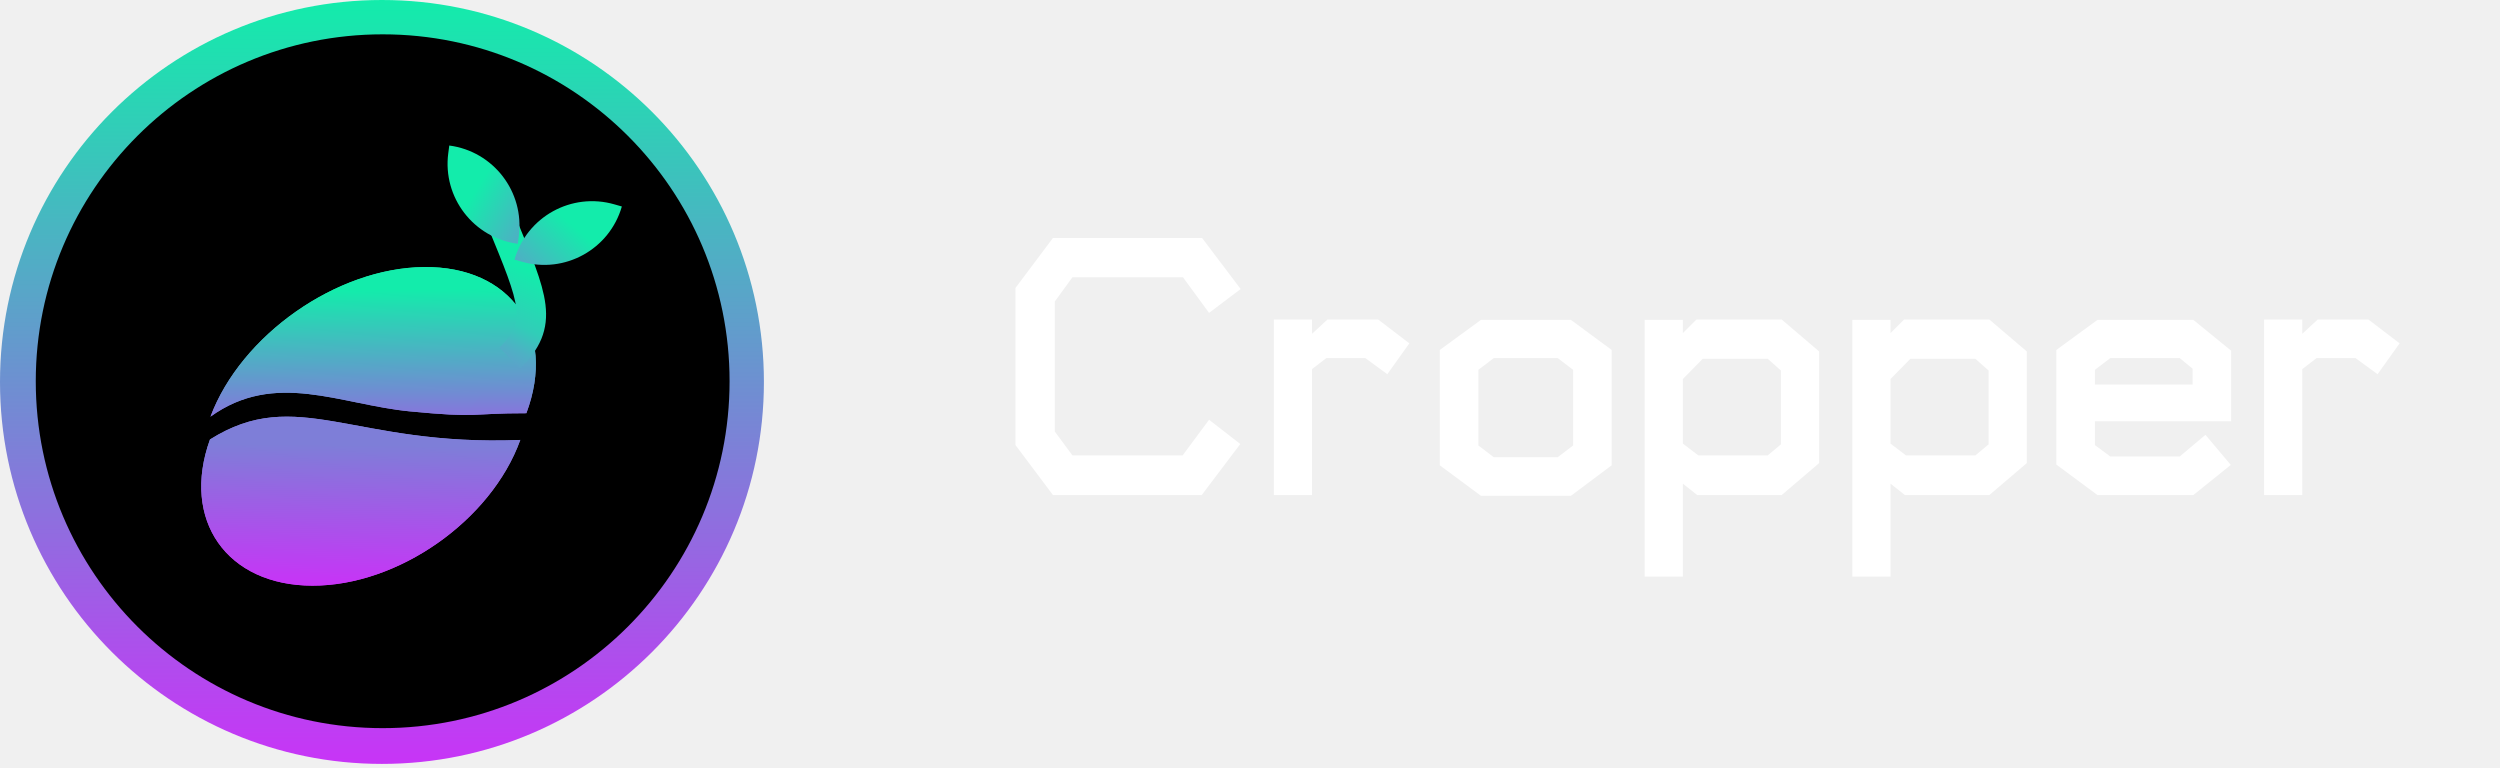
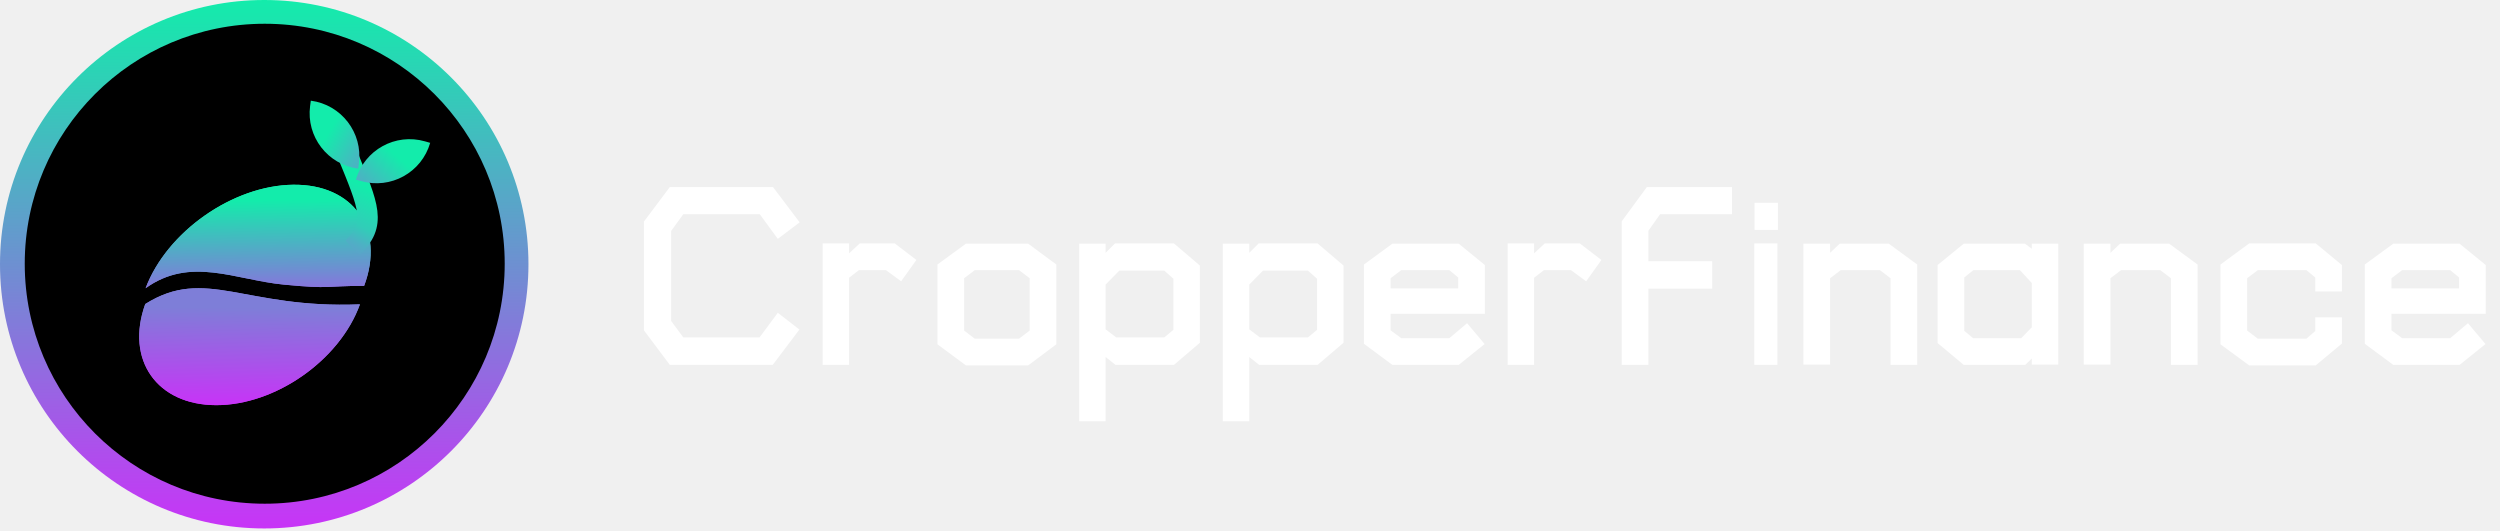
- <svg xmlns="http://www.w3.org/2000/svg" width="101" height="31" viewBox="0 0 101 31" fill="none">
-   <path d="M48.846 12.641L47.792 11.201H43.326L42.614 12.181V17.433L43.326 18.398H47.778L48.846 16.958L50.107 17.938L48.549 20H42.54L41.026 17.982V11.632L42.54 9.614H48.564L50.122 11.676L48.846 12.641ZM56.048 15.118L55.158 14.466H53.585L53.006 14.911V20H51.463V12.908H53.006V13.486L53.63 12.908H55.677L56.938 13.872L56.048 15.118ZM63.465 20.03H59.83L58.168 18.798V14.139L59.83 12.923H63.465L65.112 14.139V18.798L63.465 20.03ZM63.554 14.941L62.931 14.466H60.349L59.726 14.941V17.997L60.349 18.472H62.931L63.554 17.997V14.941ZM71.98 20H68.567L67.989 19.54V23.294H66.445V12.923H67.989V13.457L68.538 12.908H71.98L73.493 14.199V18.709L71.98 20ZM71.95 14.97L71.416 14.495H68.79L67.989 15.311V17.923L68.612 18.398H71.416L71.95 17.952V14.97ZM80.369 20H76.957L76.378 19.54V23.294H74.835V12.923H76.378V13.457L76.927 12.908H80.369L81.883 14.199V18.709L80.369 20ZM80.34 14.97L79.805 14.495H77.179L76.378 15.311V17.923L77.001 18.398H79.805L80.34 17.952V14.97ZM84.634 17.018V17.982L85.257 18.442H88.061L89.1 17.567L90.124 18.783L88.61 20H84.738L83.076 18.768V14.139L84.738 12.923H88.61L90.139 14.169V17.018H84.634ZM88.581 14.896L88.061 14.466H85.257L84.634 14.941V15.534H88.581V14.896ZM96.054 15.118L95.163 14.466H93.591L93.012 14.911V20H91.469V12.908H93.012V13.486L93.635 12.908H95.683L96.944 13.872L96.054 15.118Z" fill="white" />
-   <circle cx="15.431" cy="15.431" r="15.431" fill="url(#paint0_linear_15:297)" />
+ <svg xmlns="http://www.w3.org/2000/svg" width="146" height="31" viewBox="0 0 146 31" fill="none">
+   <path d="M45.424 13.949L44.371 12.51H39.905L39.193 13.489V18.742L39.905 19.706H44.356L45.424 18.267L46.685 19.246L45.127 21.309H39.118L37.605 19.291V12.94L39.118 10.923H45.142L46.7 12.985L45.424 13.949ZM52.626 16.427L51.736 15.774H50.163L49.585 16.22V21.309H48.042V14.216H49.585V14.795L50.208 14.216H52.255L53.517 15.181L52.626 16.427ZM60.044 21.338H56.409L54.747 20.107V15.448L56.409 14.231H60.044L61.691 15.448V20.107L60.044 21.338ZM60.133 16.249L59.51 15.774H56.928L56.305 16.249V19.306L56.928 19.78H59.51L60.133 19.306V16.249ZM68.558 21.309H65.146L64.567 20.849V24.603H63.024V14.231H64.567V14.765L65.116 14.216H68.558L70.072 15.507V20.018L68.558 21.309ZM68.528 16.279L67.994 15.804H65.368L64.567 16.62V19.232L65.19 19.706H67.994L68.528 19.261V16.279ZM76.948 21.309H73.535L72.956 20.849V24.603H71.413V14.231H72.956V14.765L73.505 14.216H76.948L78.461 15.507V20.018L76.948 21.309ZM76.918 16.279L76.384 15.804H73.758L72.956 16.62V19.232L73.58 19.706H76.384L76.918 19.261V16.279ZM81.212 18.326V19.291L81.835 19.751H84.64L85.678 18.875L86.702 20.092L85.189 21.309H81.316L79.654 20.077V15.448L81.316 14.231H85.189L86.717 15.478V18.326H81.212ZM85.159 16.205L84.64 15.774H81.835L81.212 16.249V16.843H85.159V16.205ZM92.632 16.427L91.742 15.774H90.169L89.591 16.22V21.309H88.047V14.216H89.591V14.795L90.214 14.216H92.261L93.522 15.181L92.632 16.427ZM96.95 12.51L96.267 13.475V15.255H99.991V16.858H96.267V21.309H94.709V12.926L96.178 10.923H101.149V12.51H96.95ZM102.465 13.43V11.842H103.83V13.43H102.465ZM102.45 21.309V14.216H103.8V21.309H102.45ZM110.408 21.309V16.249L109.785 15.774H107.5L106.877 16.249V21.294H105.319V14.231H106.877V14.765L107.441 14.231H110.304L111.966 15.448V21.309H110.408ZM118.659 21.294V20.938L118.273 21.309H114.683L113.154 20.033V15.478L114.683 14.231H118.258L118.659 14.528V14.231H120.202V21.294H118.659ZM118.659 16.531L117.962 15.774H115.246L114.712 16.205V19.32L115.232 19.751H118.036L118.659 19.113V16.531ZM126.781 21.309V16.249L126.158 15.774H123.873L123.25 16.249V21.294H121.692V14.231H123.25V14.765L123.814 14.231H126.678L128.339 15.448V21.309H126.781ZM135.24 21.338H131.353L129.676 20.107V15.448L131.353 14.216H135.24L136.768 15.478V17.021H135.21V16.205L134.691 15.774H131.857L131.234 16.249V19.306L131.857 19.78H134.691L135.21 19.335V18.534H136.768V20.062L135.24 21.338ZM139.663 18.326V19.291L140.287 19.751H143.091L144.129 18.875L145.153 20.092L143.64 21.309H139.767L138.105 20.077V15.448L139.767 14.231H143.64L145.168 15.478V18.326H139.663ZM143.61 16.205L143.091 15.774H140.287L139.663 16.249V16.843H143.61V16.205Z" fill="white" />
+   <circle cx="15.431" cy="15.431" r="15.431" fill="url(#paint0_linear_102_493)" />
  <ellipse cx="15.46" cy="15.402" rx="14.015" ry="14.015" fill="black" />
-   <path d="M17.125 10.789C13.601 10.827 9.74 13.533 8.503 16.833C11.119 14.951 13.736 16.346 16.564 16.62C19.392 16.895 18.959 16.693 21.265 16.694C22.502 13.394 20.649 10.75 17.125 10.789Z" fill="url(#paint1_linear_15:297)" />
-   <path d="M12.623 23.661C9.161 23.656 7.308 21.012 8.483 17.755C12.003 15.538 14.287 18.05 21.02 17.774C19.845 21.031 16.085 23.666 12.623 23.661Z" fill="url(#paint2_linear_15:297)" />
-   <path d="M17.125 10.789C13.601 10.827 9.741 13.533 8.503 16.833C11.119 14.951 13.736 16.346 16.564 16.62C19.392 16.895 18.959 16.693 21.265 16.694C22.502 13.394 20.649 10.75 17.125 10.789Z" fill="url(#paint3_linear_15:297)" />
-   <path d="M12.623 23.661C9.161 23.656 7.308 21.012 8.483 17.755C12.003 15.538 14.287 18.05 21.02 17.774C19.845 21.031 16.085 23.666 12.623 23.661Z" fill="url(#paint4_linear_15:297)" />
-   <path d="M20.598 14.468C22 13.066 21.581 12.161 20.243 8.901" stroke="url(#paint5_linear_15:297)" stroke-width="1.187" />
-   <path d="M21.086 10.574C22.817 11.073 24.625 10.074 25.123 8.342V8.342L24.822 8.256C23.091 7.757 21.283 8.756 20.785 10.488V10.488L21.086 10.574Z" fill="url(#paint6_linear_15:297)" />
-   <path d="M20.959 9.539C21.194 7.753 19.937 6.114 18.151 5.879V5.879L18.11 6.19C17.875 7.976 19.132 9.614 20.918 9.849V9.849L20.959 9.539Z" fill="url(#paint7_linear_15:297)" />
+   <path d="M17.125 10.789C13.601 10.827 9.741 13.533 8.503 16.833C11.119 14.951 13.736 16.346 16.564 16.62C19.392 16.895 18.959 16.693 21.265 16.694C22.502 13.394 20.649 10.75 17.125 10.789Z" fill="url(#paint1_linear_102_493)" />
+   <path d="M12.623 23.661C9.162 23.656 7.308 21.012 8.483 17.755C12.003 15.538 14.287 18.05 21.02 17.774C19.845 21.031 16.085 23.666 12.623 23.661Z" fill="url(#paint2_linear_102_493)" />
+   <path d="M17.125 10.789C13.601 10.827 9.741 13.533 8.503 16.833C11.12 14.951 13.736 16.346 16.564 16.62C19.393 16.895 18.959 16.693 21.265 16.694C22.503 13.394 20.649 10.75 17.125 10.789Z" fill="url(#paint3_linear_102_493)" />
+   <path d="M12.623 23.661C9.162 23.656 7.308 21.012 8.483 17.755C12.003 15.538 14.287 18.05 21.02 17.774C19.845 21.031 16.085 23.666 12.623 23.661Z" fill="url(#paint4_linear_102_493)" />
+   <path d="M20.599 14.468C22 13.066 21.581 12.161 20.243 8.901" stroke="url(#paint5_linear_102_493)" stroke-width="1.187" />
+   <path d="M21.086 10.574C22.817 11.073 24.625 10.074 25.123 8.342L24.822 8.256C23.091 7.757 21.284 8.756 20.785 10.488L21.086 10.574Z" fill="url(#paint6_linear_102_493)" />
+   <path d="M20.959 9.539C21.194 7.752 19.937 6.114 18.151 5.879L18.11 6.19C17.875 7.976 19.132 9.614 20.918 9.849L20.959 9.539Z" fill="url(#paint7_linear_102_493)" />
  <defs>
-     <linearGradient id="paint0_linear_15:297" x1="15.431" y1="0" x2="15.431" y2="30.862" gradientUnits="userSpaceOnUse">
+     <linearGradient id="paint0_linear_102_493" x1="15.431" y1="0" x2="15.431" y2="30.862" gradientUnits="userSpaceOnUse">
      <stop stop-color="#13ECAB" />
      <stop offset="1" stop-color="#C834F7" />
    </linearGradient>
-     <linearGradient id="paint1_linear_15:297" x1="14.364" y1="19.416" x2="14.284" y2="10.342" gradientUnits="userSpaceOnUse">
+     <linearGradient id="paint1_linear_102_493" x1="14.364" y1="19.416" x2="14.284" y2="10.342" gradientUnits="userSpaceOnUse">
      <stop stop-color="#C834F7" />
      <stop offset="0.385" stop-color="#718BD3" />
      <stop offset="0.849" stop-color="#13ECAB" />
    </linearGradient>
-     <linearGradient id="paint2_linear_15:297" x1="12.623" y1="23.661" x2="12.689" y2="17.742" gradientUnits="userSpaceOnUse">
+     <linearGradient id="paint2_linear_102_493" x1="12.624" y1="23.661" x2="12.689" y2="17.742" gradientUnits="userSpaceOnUse">
      <stop offset="0" stop-color="#C833F7" />
      <stop offset="0.964" stop-color="#7E7ED8" />
    </linearGradient>
-     <linearGradient id="paint3_linear_15:297" x1="14.364" y1="19.416" x2="14.284" y2="10.342" gradientUnits="userSpaceOnUse">
+     <linearGradient id="paint3_linear_102_493" x1="14.364" y1="19.416" x2="14.284" y2="10.342" gradientUnits="userSpaceOnUse">
      <stop stop-color="#C834F7" />
      <stop offset="0.385" stop-color="#718BD3" />
      <stop offset="0.849" stop-color="#13ECAB" />
    </linearGradient>
-     <linearGradient id="paint4_linear_15:297" x1="12.623" y1="23.661" x2="12.689" y2="17.742" gradientUnits="userSpaceOnUse">
+     <linearGradient id="paint4_linear_102_493" x1="12.624" y1="23.661" x2="12.689" y2="17.742" gradientUnits="userSpaceOnUse">
      <stop offset="0" stop-color="#C833F7" />
      <stop offset="0.964" stop-color="#7E7ED8" />
    </linearGradient>
-     <linearGradient id="paint5_linear_15:297" x1="21.277" y1="10.878" x2="18.556" y2="16.723" gradientUnits="userSpaceOnUse">
+     <linearGradient id="paint5_linear_102_493" x1="21.277" y1="10.878" x2="18.556" y2="16.723" gradientUnits="userSpaceOnUse">
      <stop stop-color="#13ECAB" />
      <stop offset="0.343" stop-color="#31CDB8" />
      <stop offset="0.488" stop-color="#4DB1C4" />
      <stop offset="0.855" stop-color="#817CDA" />
    </linearGradient>
-     <linearGradient id="paint6_linear_15:297" x1="23.067" y1="9.023" x2="20.05" y2="12.545" gradientUnits="userSpaceOnUse">
+     <linearGradient id="paint6_linear_102_493" x1="23.067" y1="9.023" x2="20.05" y2="12.545" gradientUnits="userSpaceOnUse">
      <stop stop-color="#13ECAB" />
      <stop offset="1" stop-color="#7E7ED8" />
    </linearGradient>
-     <linearGradient id="paint7_linear_15:297" x1="19.13" y1="7.811" x2="23.061" y2="10.27" gradientUnits="userSpaceOnUse">
+     <linearGradient id="paint7_linear_102_493" x1="19.13" y1="7.811" x2="23.062" y2="10.269" gradientUnits="userSpaceOnUse">
      <stop stop-color="#13ECAB" />
      <stop offset="1" stop-color="#7E7ED8" />
    </linearGradient>
  </defs>
</svg>
